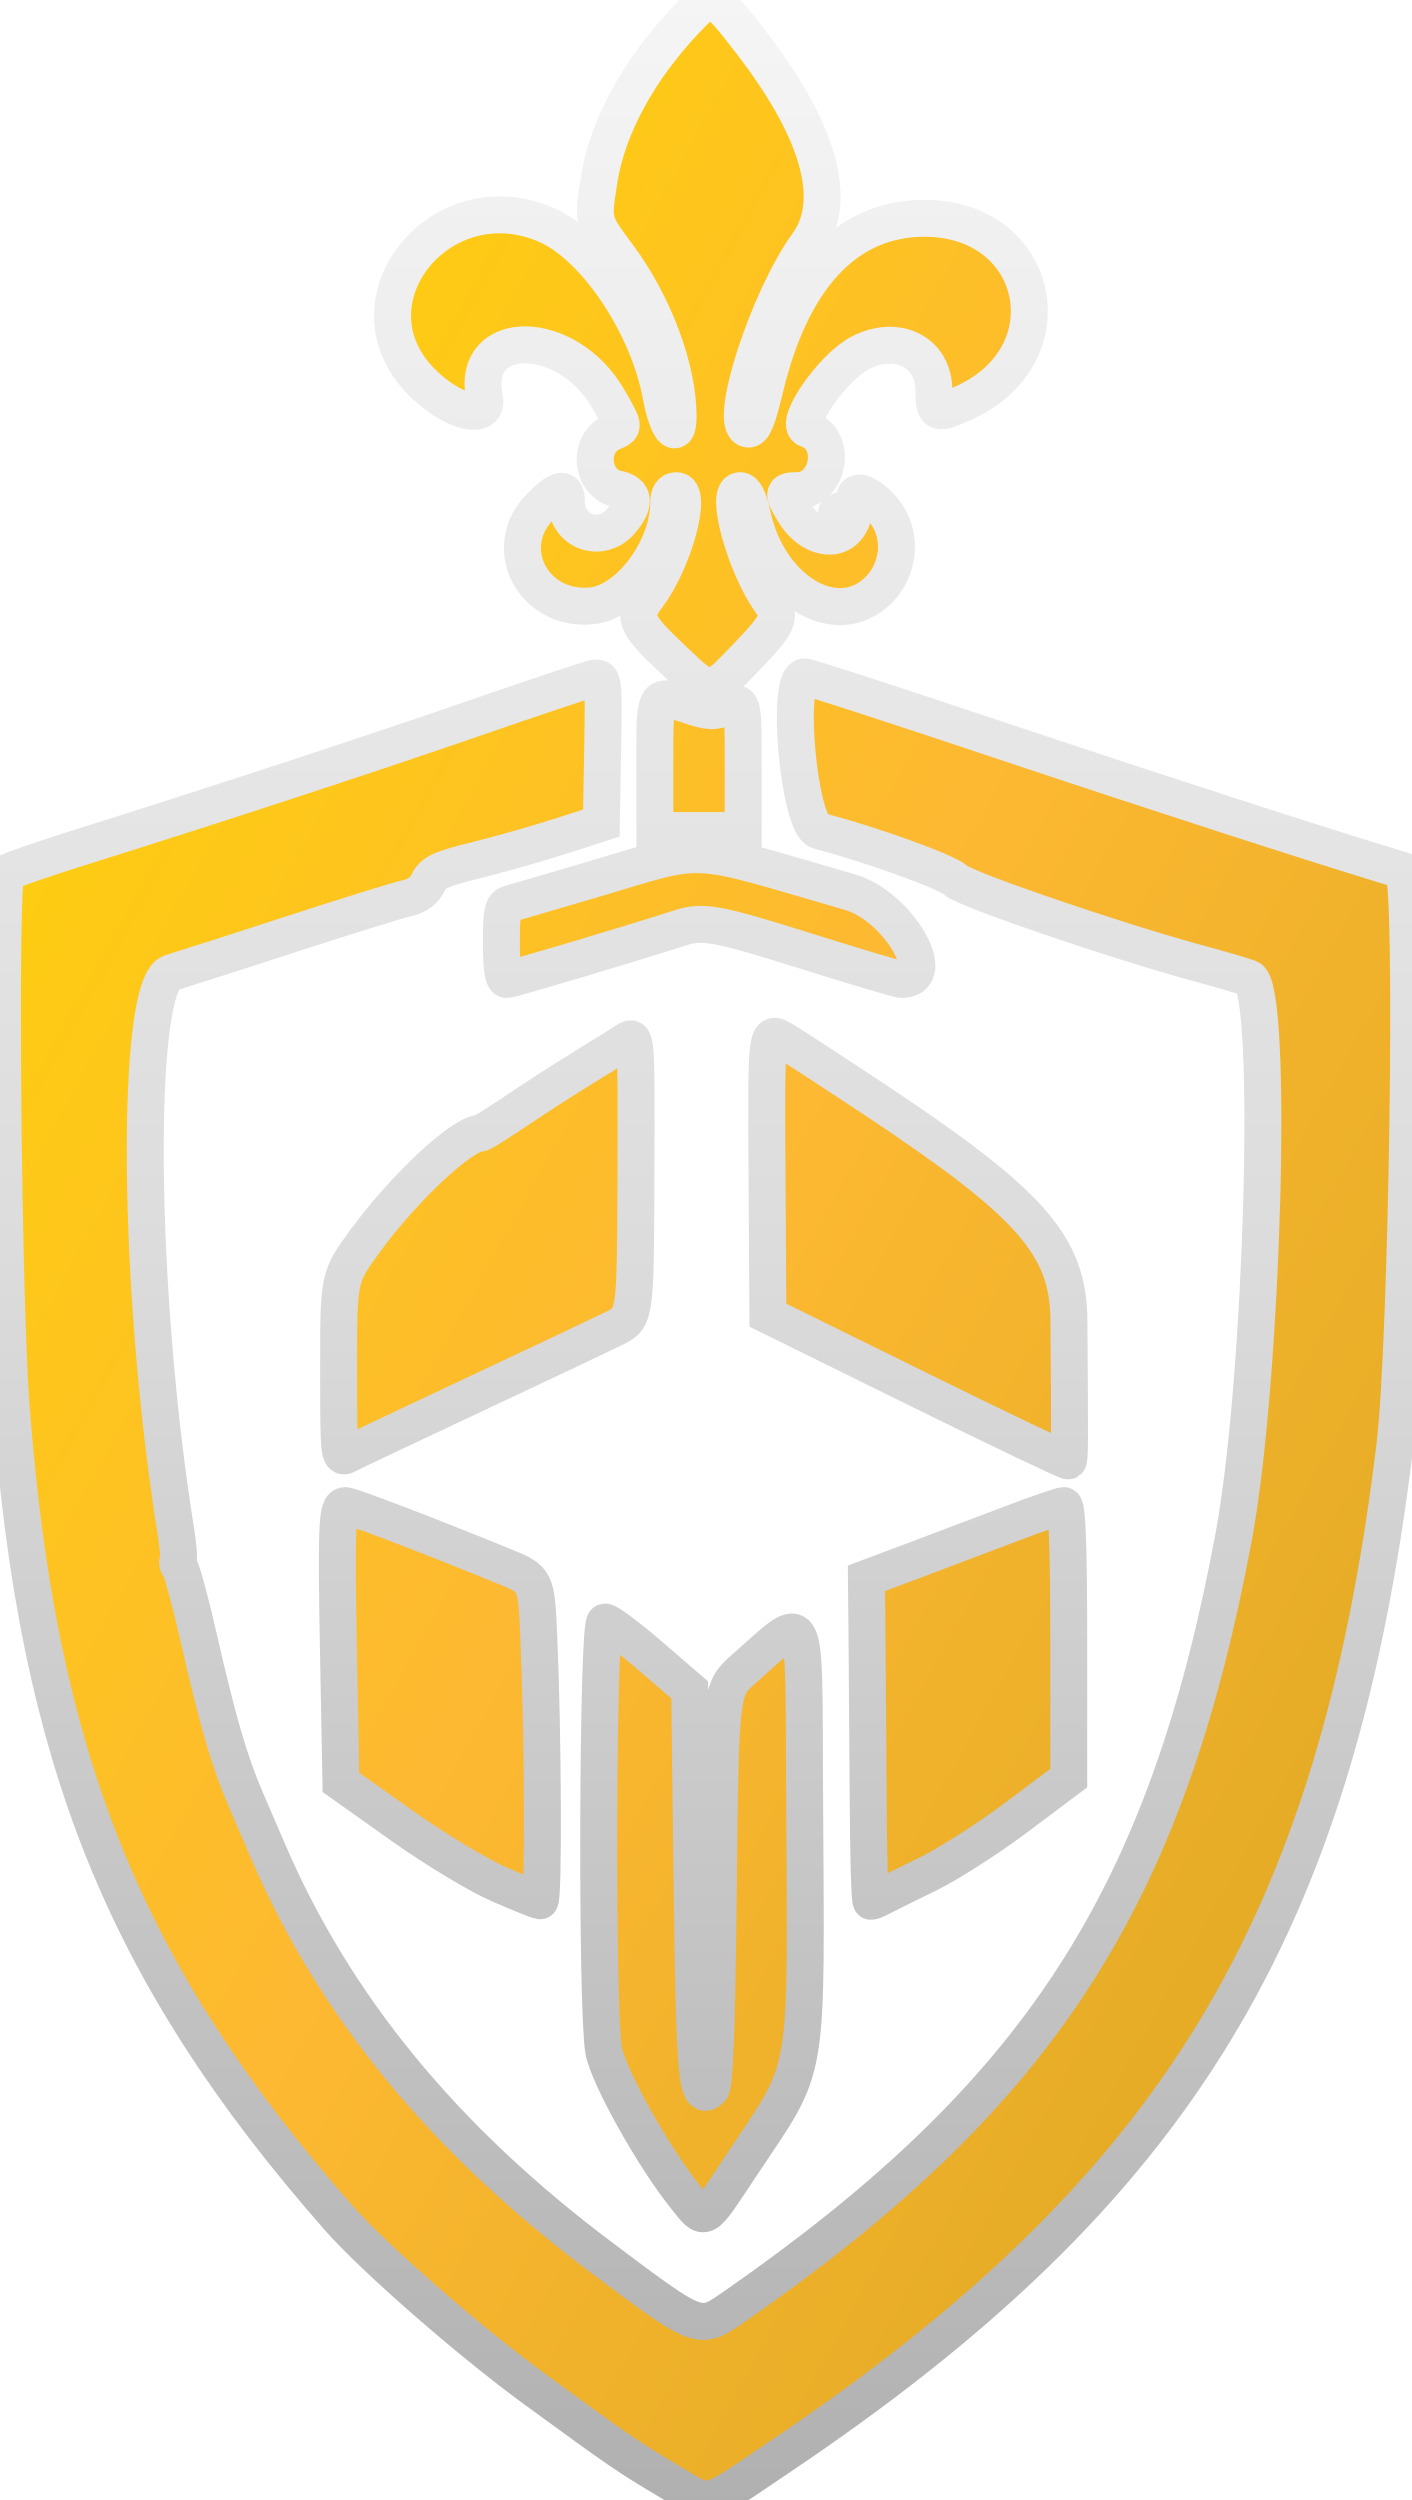
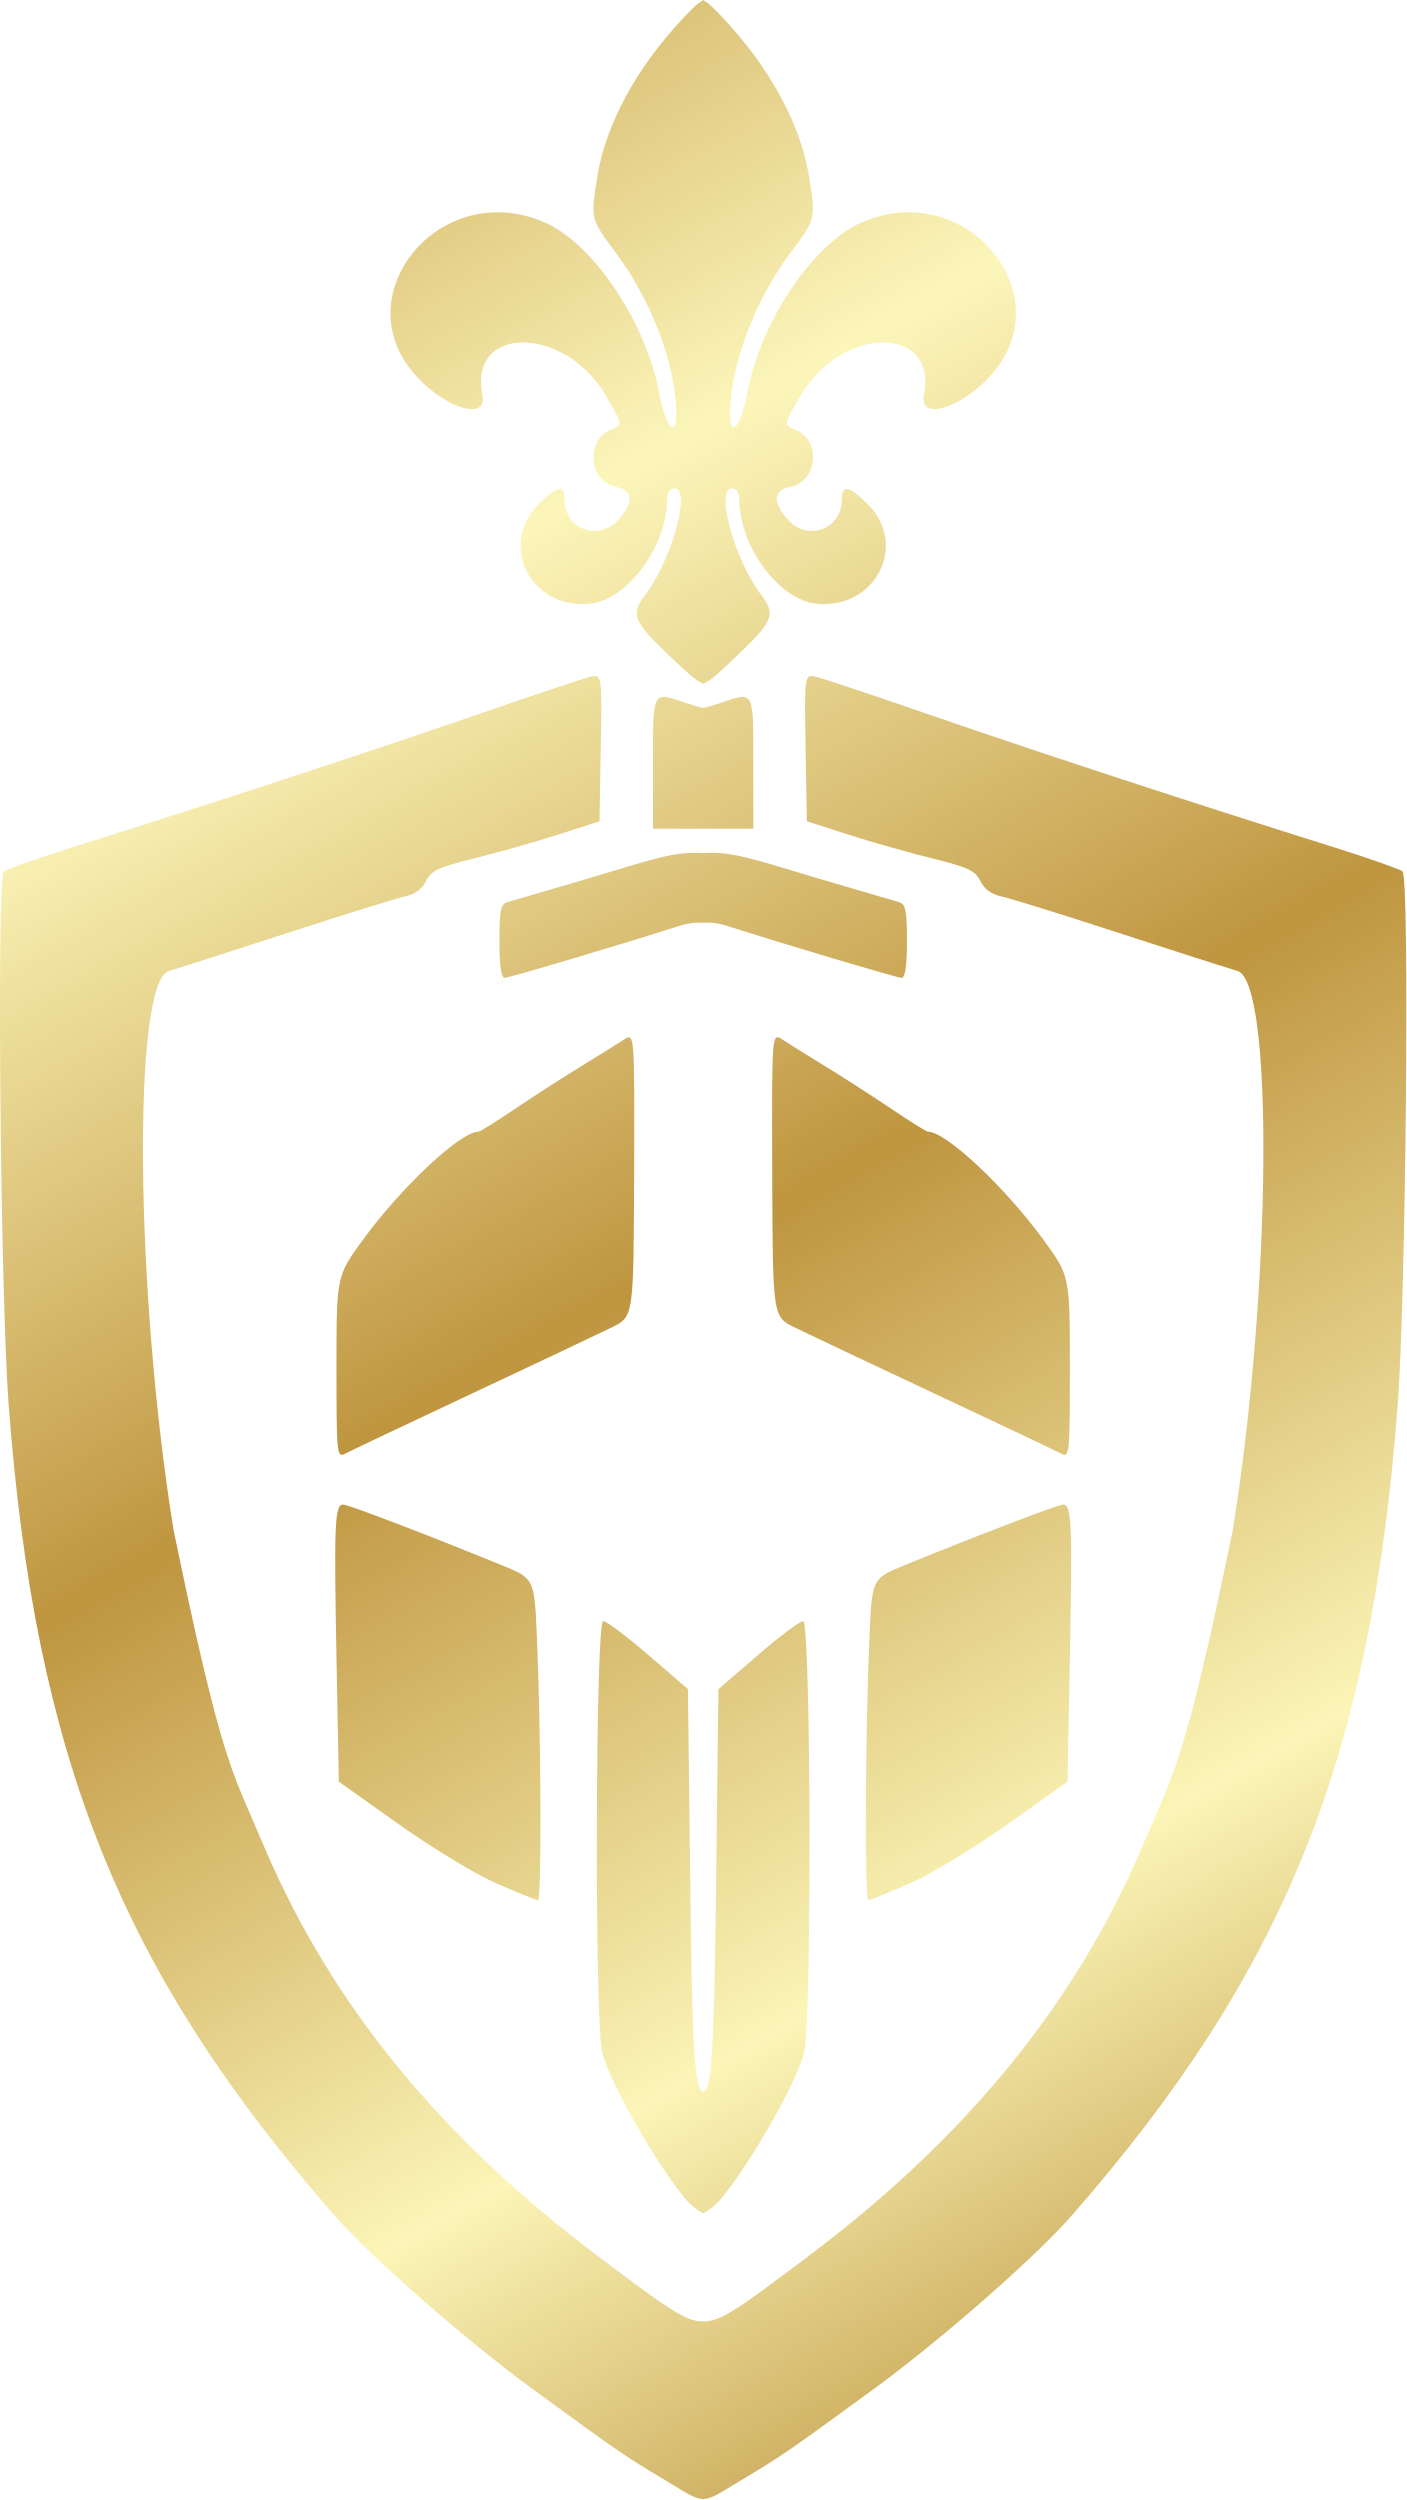
- <svg xmlns="http://www.w3.org/2000/svg" version="1.1" id="svg1" width="100%" height="100%" viewBox="220 3 573 1015">
-   <defs id="defs1">
-     <linearGradient id="goldGradient" x1="0%" y1="0%" x2="100%" y2="100%">
-       <stop offset="0%" style="stop-color:#FFD700;stop-opacity:1" />
-       <stop offset="50%" style="stop-color:#FDB931;stop-opacity:1" />
-       <stop offset="100%" style="stop-color:#DAA520;stop-opacity:1" />
-     </linearGradient>
-     <linearGradient id="silverGradient" x1="0%" y1="0%" x2="0%" y2="100%">
-       <stop offset="0%" style="stop-color:#F5F5F5;stop-opacity:1" />
-       <stop offset="50%" style="stop-color:#DCDCDC;stop-opacity:1" />
-       <stop offset="100%" style="stop-color:#B0B0B0;stop-opacity:1" />
+ <svg xmlns="http://www.w3.org/2000/svg" width="868" height="1543" viewBox="0 0 868 1543" fill="none">
+   <defs>
+     <linearGradient id="premium_gold" x1="0" y1="0" x2="868" y2="1543" gradientUnits="userSpaceOnUse">
+       <stop offset="0" stop-color="#BF953F" />
+       <stop offset="0.25" stop-color="#FCF6BA" />
+       <stop offset="0.5" stop-color="#BF953F" />
+       <stop offset="0.75" stop-color="#FBF5B7" />
+       <stop offset="1" stop-color="#AA771C" />
    </linearGradient>
  </defs>
-   <g id="g1">
-     <path style="fill:url(#goldGradient);stroke:url(#silverGradient);stroke-width:15;stroke-opacity:1" d="m 490.582,1009.772 c -16.105,-9.603 -18.662,-11.361 -53.21,-36.572 -26.929,-19.652 -65.587,-53.434 -80.144,-70.036 C 270.254,803.969 235.314,717.233 224.486,573.635 221.142,529.29 219.619,360.141 222.54,357.505 c 1.001,-0.903 14.564,-5.636 30.141,-10.519 53.346,-16.72 117.073,-37.601 159.651,-52.311 23.423,-8.092 44.899,-15.294 47.724,-16.004 5.136,-1.29 5.136,-1.29 4.615,28.612 l -0.521,29.903 -16.993,5.451 c -9.346,2.998 -24.64,7.335 -33.986,9.638 -14.422,3.553 -17.355,4.936 -19.388,9.141 -1.555,3.217 -4.534,5.406 -8.496,6.242 -3.356,0.708 -23.944,7.093 -45.752,14.189 -21.808,7.096 -44.343,14.331 -50.08,16.077 -14.782,4.501 -13.728,129.357 1.913,226.587 0.998,6.203 1.418,11.676 0.933,12.161 -0.485,0.485 -0.151,1.811 0.742,2.946 0.893,1.135 4.344,13.973 7.671,28.527 7.912,34.621 12.427,50.04 19.371,66.158 3.136,7.277 6.98,16.209 8.542,19.847 27.198,63.327 71.349,117.202 135.522,165.368 40.217,30.186 39.627,29.969 54.125,19.889 123.861,-86.128 175.344,-165.599 202.668,-312.847 11.859,-63.908 16.228,-222.653 6.231,-226.413 -2.394,-0.9 -11.574,-3.593 -20.401,-5.985 -33.644,-9.114 -95.164,-30.157 -98.797,-33.795 -3.323,-3.326 -33.604,-14.275 -55.555,-20.087 -8.117,-2.149 -13.585,-62.454 -5.664,-62.471 1.298,-10e-4 37.621,11.801 80.717,26.23 61.723,20.666 128.064,42.119 162.086,52.415 4.625,1.4 1.948,191.047 -3.303,234.084 -23.858,195.509 -88.734,301.897 -250.182,410.265 -31.441,21.104 -26.703,20.169 -45.489,8.967 z m 8.064,-114.347 c -12.831,-15.771 -31.54,-49.121 -33.535,-59.781 -3.009,-16.075 -2.542,-174.115 0.516,-174.115 1.332,0 9.616,6.205 18.409,13.789 l 15.987,13.789 0.944,78.359 c 0.951,78.975 1.903,89.414 7.63,83.741 1.579,-1.564 2.438,-24.783 3.04,-82.216 0.839,-80.036 0.839,-80.036 10.516,-88.551 26.282,-23.126 24.085,-27.478 24.492,48.501 0.656,122.317 2.665,110.445 -26.01,153.702 -15.422,23.265 -14.09,22.49 -21.989,12.781 z M 422.61,768.018 c -8.378,-3.622 -26.036,-14.29 -39.65,-23.955 l -24.545,-17.424 -0.944,-50.039 c -1.033,-54.779 -0.708,-62.325 2.692,-62.325 2.109,0 33.017,11.808 64.336,24.579 13.217,5.389 13.217,5.389 14.247,28.682 1.728,39.081 2.012,107.42 0.446,107.21 -0.812,-0.108 -8.273,-3.136 -16.581,-6.728 z m 149.885,-32.296 c -0.121,-21.572 -0.333,-51.08 -0.472,-65.573 l -0.252,-26.351 19.825,-7.444 c 10.904,-4.094 28.47,-10.737 39.036,-14.761 10.566,-4.024 20.124,-7.317 21.241,-7.317 1.402,0 2.03,17.116 2.03,55.32 v 55.32 l -21.138,15.858 c -11.626,8.722 -27.982,19.177 -36.346,23.235 -8.365,4.058 -16.684,8.178 -18.487,9.157 -1.803,0.979 -3.715,1.78 -4.248,1.78 -0.533,0 -1.069,-17.65 -1.19,-39.222 z m 19.864,-168.89 -60.6,-29.871 -0.352,-57.936 c -0.352,-57.936 -0.352,-57.936 6.789,-53.642 3.928,2.362 20.311,13.028 36.407,23.703 64.116,42.521 79.154,59.58 79.383,90.053 0.381,50.52 0.348,56.426 -0.319,56.978 -0.389,0.322 -27.978,-12.856 -61.309,-29.285 z m -234.888,-8.27 c 0,-36.944 0,-36.944 10.655,-51.575 15.675,-21.524 39.603,-43.929 46.914,-43.929 0.623,0 7.254,-4.134 14.736,-9.186 7.482,-5.052 19.551,-12.828 26.82,-17.28 7.269,-4.451 15.147,-9.359 17.507,-10.906 4.29,-2.813 4.29,-2.813 4.094,54.782 -0.196,57.595 -0.196,57.595 -9.01,61.932 -4.848,2.385 -30.402,14.471 -56.787,26.858 -26.385,12.386 -49.538,23.359 -51.451,24.385 -3.324,1.781 -3.478,0.224 -3.478,-35.081 z m 66.084,-172.783 c 0,-12.579 0.515,-15.045 3.304,-15.825 1.817,-0.508 16.533,-4.822 32.702,-9.586 48.642,-14.331 37.432,-14.848 105.602,4.865 19.331,5.59 36.863,35.447 20.814,35.447 -1.101,0 -18.254,-5.104 -38.117,-11.341 -37.053,-11.636 -42.35,-12.616 -51.803,-9.588 -22.959,7.355 -68.575,20.929 -70.335,20.929 -1.447,0 -2.167,-4.948 -2.167,-14.901 z m 62.308,-71.937 c 0,-30.074 -0.407,-29.302 13.053,-24.74 8.972,3.041 10.835,3.128 16.469,0.771 6.352,-2.657 6.352,-2.657 6.352,23.831 v 26.489 h -17.937 -17.937 z m 7.698,-42.767 c -15.938,-15.052 -17.014,-17.66 -10.705,-25.941 10.653,-13.982 18.573,-42.927 11.747,-42.927 -1.982,0 -3.075,1.603 -3.075,4.508 0,19.059 -16.125,40.783 -31.36,42.249 -23.845,2.294 -37.269,-23.795 -20.751,-40.331 7.564,-7.573 10.573,-8.116 10.573,-1.911 0,12.189 14.07,17.223 22.08,7.901 6.117,-7.119 5.652,-11.685 -1.331,-13.083 -10.785,-2.159 -12.429,-18.466 -2.313,-22.938 5.259,-2.325 5.31,-1.843 -1.431,-13.61 -16.607,-28.989 -56.094,-29.444 -50.328,-0.58 2.005,10.036 -13.54,5.991 -25.887,-6.737 -31.695,-32.671 8.324,-82.125 51.223,-63.3 19.712,8.65 41.114,40.606 46.401,69.282 2.484,13.475 6.9,18.827 6.9,8.362 0,-19.268 -9.848,-45.633 -24.3,-65.057 -10.619,-14.272 -10.504,-13.802 -7.7,-31.403 3.308,-20.765 15.816,-43.879 34.494,-63.742 11.244,-11.957 11.543,-11.865 27.135,8.35 27.714,35.93 35.679,64.36 22.958,81.94 -16.117,22.274 -32.648,73.445 -24.253,75.072 2.14,0.415 3.845,-3.636 6.874,-16.332 10.819,-45.342 33.195,-69.222 64.86,-69.222 47.028,0 58.888,55.364 16.049,74.914 -11.224,5.122 -12.273,4.69 -12.273,-5.062 0,-15.517 -14.811,-23.008 -29.973,-15.158 -11.184,5.79 -27.181,28.935 -21.345,30.883 12.491,4.168 8.841,25.001 -4.381,25.001 -5.676,0 -5.798,1.043 -1.038,8.858 6.534,10.729 18.165,12.952 22.763,4.351 1.728,-3.233 1.406,-3.775 -2.306,-3.878 -4.315,-0.12 -4.315,-0.12 -0.066,-1.829 2.337,-0.94 4.248,-2.985 4.248,-4.545 0,-4.683 7.919,-0.584 12.913,6.683 6.385,9.291 4.992,22.452 -3.248,30.703 -16.835,16.854 -44.696,0.305 -51.287,-30.462 -1.418,-6.62 -3.058,-9.881 -4.97,-9.881 -6.368,0 2.002,30.456 12.38,45.046 4.513,6.346 3.465,8.741 -9.924,22.668 -14.881,15.48 -14.212,15.453 -29.354,1.153 z" id="path1" />
-   </g>
+   <path d="M497.206 461.386C496.413 415.875 496.413 415.874 504.227 417.838C508.525 418.918 541.204 429.88 576.846 442.196C641.634 464.584 738.604 496.364 819.778 521.812C843.479 529.243 864.118 536.446 865.641 537.821C870.086 541.833 867.769 799.279 862.68 866.772C846.203 1085.33 793.037 1217.34 660.694 1368.31C638.543 1393.58 579.72 1445 538.743 1474.91C486.173 1513.28 482.282 1515.96 457.776 1530.57C446.043 1537.57 440.34 1541.93 434.386 1542.42L434 1542.45L433.614 1542.42C427.66 1541.93 421.956 1537.57 410.223 1530.57C385.718 1515.96 381.827 1513.28 329.257 1474.91C288.28 1445 229.457 1393.58 207.306 1368.31C74.963 1217.34 21.797 1085.33 5.32 866.772C0.231 799.28 -2.086 541.84 2.358 537.821C3.881 536.446 24.52 529.243 48.222 521.812C129.396 496.364 226.366 464.584 291.154 442.196C326.795 429.88 359.474 418.919 363.773 417.838C371.587 415.874 371.587 415.875 370.794 461.386L370.001 506.898L344.144 515.195C329.922 519.759 306.651 526.36 292.43 529.864C270.484 535.272 266.022 537.377 262.929 543.776C260.562 548.673 256.03 552.003 250.001 553.276C244.893 554.354 213.564 564.072 180.381 574.872C147.198 585.672 112.906 596.684 104.178 599.342C81.686 606.196 83.29 796.225 107.09 944.206C107.09 944.206 116.249 988.465 121.311 1010.62C133.35 1063.31 140.221 1086.78 150.788 1111.31C155.559 1122.38 161.407 1135.98 163.785 1141.52C205.171 1237.9 272.354 1319.9 370.001 1393.21C409.316 1422.72 423.004 1433.13 433.614 1432.74H433.994C433.865 1432.73 434.122 1432.75 433.994 1432.74H434.386C444.996 1433.13 458.683 1422.72 497.998 1393.21C595.646 1319.9 662.829 1237.9 704.215 1141.52C706.593 1135.98 712.441 1122.39 717.212 1111.31C727.779 1086.78 734.65 1063.31 746.689 1010.62C751.749 988.472 760.904 944.236 760.91 944.206C784.71 796.224 786.314 606.194 763.822 599.342C755.093 596.684 720.802 585.672 687.619 574.872C654.435 564.072 623.106 554.354 617.999 553.276C612.159 552.043 607.722 548.879 605.299 544.231L604.777 543.189C601.683 537.242 596.83 535.103 575.57 529.864C561.349 526.36 538.077 519.759 523.856 515.195L497.998 506.898L497.206 461.386Z" fill="url(#premium_gold)" />
+   <path d="M495.75 1000.55C500.401 1000.56 501.113 1241.08 496.534 1265.55C493.497 1281.77 465.03 1332.53 445.505 1356.54C439.982 1363.33 434 1366.06 434 1366.06C434 1366.06 428.017 1363.33 422.494 1356.54C402.97 1332.53 374.503 1281.77 371.466 1265.55C366.887 1241.08 367.599 1000.57 372.25 1000.55C374.277 1000.55 386.883 1009.99 400.262 1021.53L424.589 1042.52L426.025 1161.78C427.243 1262.86 428.461 1290.17 434 1291.17C439.539 1290.17 440.757 1262.86 441.975 1161.78L443.411 1042.52L467.737 1021.53C481.117 1009.99 493.723 1000.55 495.75 1000.55Z" fill="url(#premium_gold)" />
+   <path d="M211.772 928.626C214.987 928.628 262.015 946.599 309.668 966.034C329.779 974.237 329.78 974.237 331.347 1009.69C333.976 1069.17 334.408 1173.18 332.025 1172.86C330.787 1172.7 319.435 1168.09 306.796 1162.62C294.047 1157.11 267.179 1140.87 246.462 1126.16L209.113 1099.64L207.675 1023.48C206.102 940.113 206.6 928.626 211.772 928.626Z" fill="url(#premium_gold)" />
+   <path d="M656.227 928.626C661.4 928.626 661.897 940.111 660.325 1023.48L658.887 1099.64L621.538 1126.16C600.821 1140.87 573.953 1157.11 561.204 1162.62C548.563 1168.09 537.211 1172.7 535.975 1172.86C533.592 1173.18 534.024 1069.17 536.653 1009.69C538.22 974.237 538.221 974.237 558.332 966.034C605.985 946.599 653.012 928.628 656.227 928.626Z" fill="url(#premium_gold)" />
+   <path d="M385.148 641.593C391.676 637.313 391.676 637.312 391.378 724.971C391.079 812.63 391.08 812.631 377.667 819.232C370.288 822.864 331.406 841.258 291.259 860.109C251.111 878.961 215.881 895.662 212.969 897.222C207.911 899.933 207.675 897.561 207.675 843.83C207.675 787.601 207.676 787.601 223.89 765.333C247.741 732.574 284.15 698.474 295.275 698.473C296.224 698.473 306.314 692.181 317.699 684.492C329.083 676.802 347.448 664.968 358.51 658.192C369.57 651.418 381.556 643.948 385.148 641.593Z" fill="url(#premium_gold)" />
+   <path d="M476.622 724.971C476.324 637.312 476.324 637.313 482.852 641.593C486.443 643.948 498.43 651.418 509.49 658.192C520.551 664.968 538.917 676.802 550.301 684.492C561.685 692.181 571.775 698.472 572.725 698.473C583.849 698.473 620.258 732.574 644.11 765.333C660.324 787.601 660.325 787.601 660.325 843.83C660.325 897.562 660.089 899.933 655.031 897.222C652.119 895.662 616.888 878.961 576.741 860.109C536.594 841.258 497.711 822.863 490.333 819.232C476.92 812.631 476.92 812.63 476.622 724.971Z" fill="url(#premium_gold)" />
+   <path d="M434 526.559C452.823 525.265 466.759 530.915 504.98 542.179C529.583 549.429 551.975 555.994 554.741 556.768C558.985 557.955 559.768 561.709 559.768 580.855C559.768 596.003 558.673 603.534 556.471 603.534C553.792 603.534 484.381 582.875 449.446 571.68C444.429 570.073 440.182 569.21 434.386 569.516V569.562C434.256 569.553 434.128 569.547 434 569.539C433.872 569.547 433.743 569.553 433.614 569.562V569.516C427.818 569.21 423.57 570.073 418.554 571.68C383.618 582.875 314.207 603.534 311.529 603.534C309.327 603.533 308.232 596.002 308.232 580.855C308.232 561.709 309.015 557.955 313.259 556.768C316.024 555.994 338.417 549.429 363.02 542.179C401.241 530.915 415.177 525.265 434 526.559Z" fill="url(#premium_gold)" />
+   <path d="M445.096 433.712C465.578 426.769 464.959 425.594 464.959 471.366V511.473H403.041V471.366C403.041 425.594 402.423 426.769 422.904 433.712C427.697 435.337 431.157 436.4 434 436.95C436.842 436.4 440.303 435.337 445.096 433.712Z" fill="url(#premium_gold)" />
+   <path d="M434.386 0.366C437.706 2.088 441.435 5.986 446.798 11.691C475.22 41.922 494.254 77.102 499.287 108.706C503.553 135.494 503.728 134.78 487.57 156.501C465.579 186.063 450.593 226.19 450.593 255.516C450.593 271.442 457.313 263.298 461.093 242.79C469.137 199.145 501.704 150.506 531.698 137.341C596.976 108.691 657.869 183.958 609.642 233.683C590.854 253.055 567.201 259.213 570.252 243.938C579.026 200.007 518.941 200.7 493.67 244.821C483.414 262.729 483.491 261.996 491.493 265.534C506.886 272.339 504.385 297.159 487.974 300.445C477.347 302.574 476.641 309.523 485.949 320.358C498.137 334.546 519.546 326.883 519.546 308.333C519.546 298.888 524.125 299.715 535.634 311.24C560.768 336.407 540.343 376.114 504.059 372.624C480.877 370.393 456.339 337.329 456.339 308.321C456.339 303.898 454.676 301.458 451.66 301.458C441.272 301.458 453.324 345.514 469.534 366.795C479.134 379.398 477.496 383.367 453.245 406.275C444.228 414.793 438.894 419.977 434.386 421.727V421.999C434.257 421.959 434.129 421.916 434 421.871C433.871 421.916 433.742 421.959 433.614 421.999V421.727C429.106 419.977 423.771 414.793 414.755 406.275C390.504 383.367 388.866 379.398 398.466 366.795C414.676 345.514 426.728 301.458 416.34 301.458C413.324 301.458 411.661 303.898 411.661 308.321C411.661 337.329 387.123 370.393 363.941 372.624C327.657 376.114 307.232 336.407 332.366 311.24C343.875 299.715 348.454 298.888 348.454 308.333C348.454 326.883 369.863 334.546 382.051 320.358C391.359 309.523 390.652 302.574 380.026 300.445C363.615 297.159 361.114 272.34 376.507 265.534C384.509 261.996 384.586 262.729 374.329 244.821C349.059 200.7 288.974 200.007 297.748 243.938C300.799 259.213 277.146 253.055 258.358 233.683C210.131 183.958 271.024 108.691 336.302 137.341C366.296 150.506 398.862 199.145 406.907 242.79C410.687 263.298 417.407 271.442 417.407 255.516C417.407 226.19 402.421 186.063 380.43 156.501C364.272 134.78 364.447 135.494 368.713 108.706C373.746 77.102 392.78 41.922 421.201 11.691C426.565 5.986 430.294 2.088 433.614 0.366V0C433.742 0.054 433.871 0.111 434 0.172C434.129 0.111 434.258 0.054 434.386 0V0.366Z" fill="url(#premium_gold)" />
</svg>
